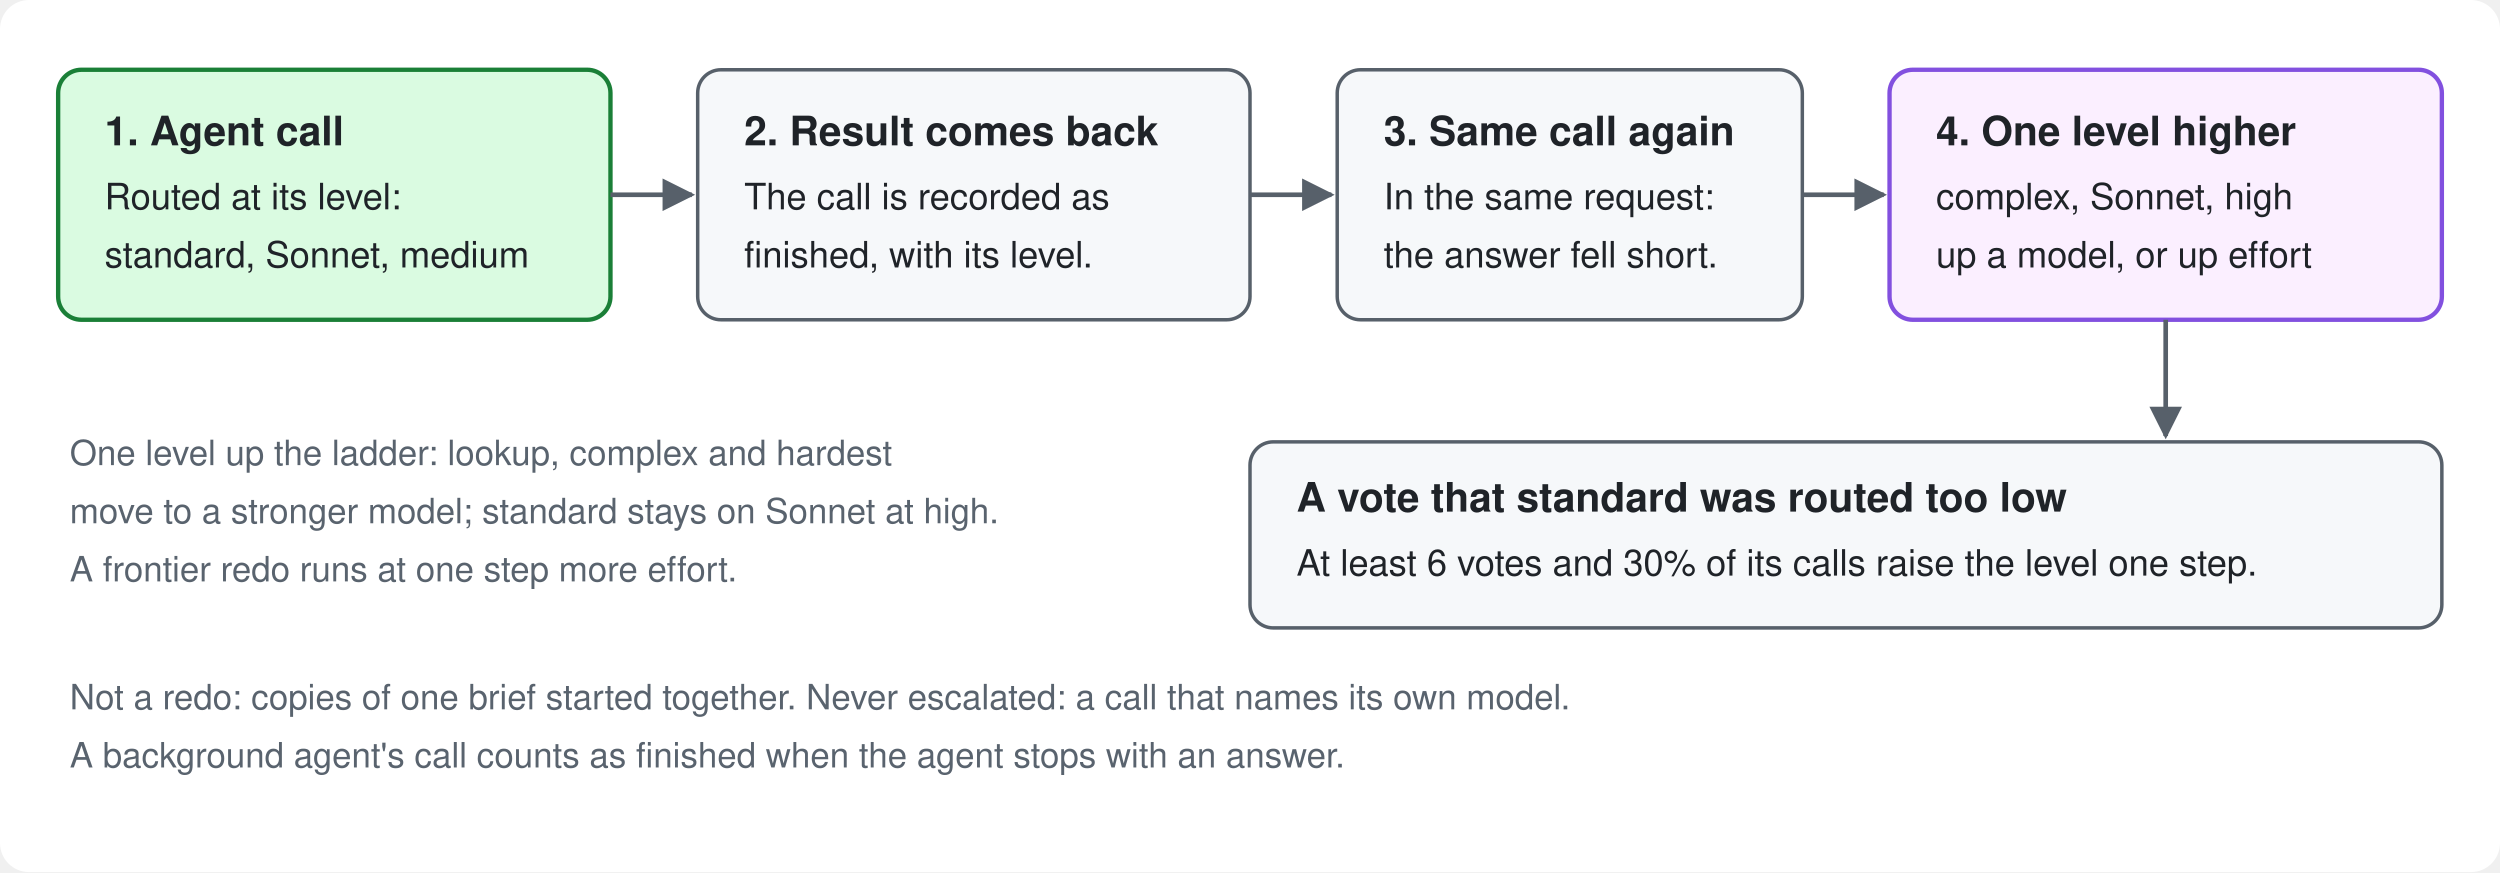
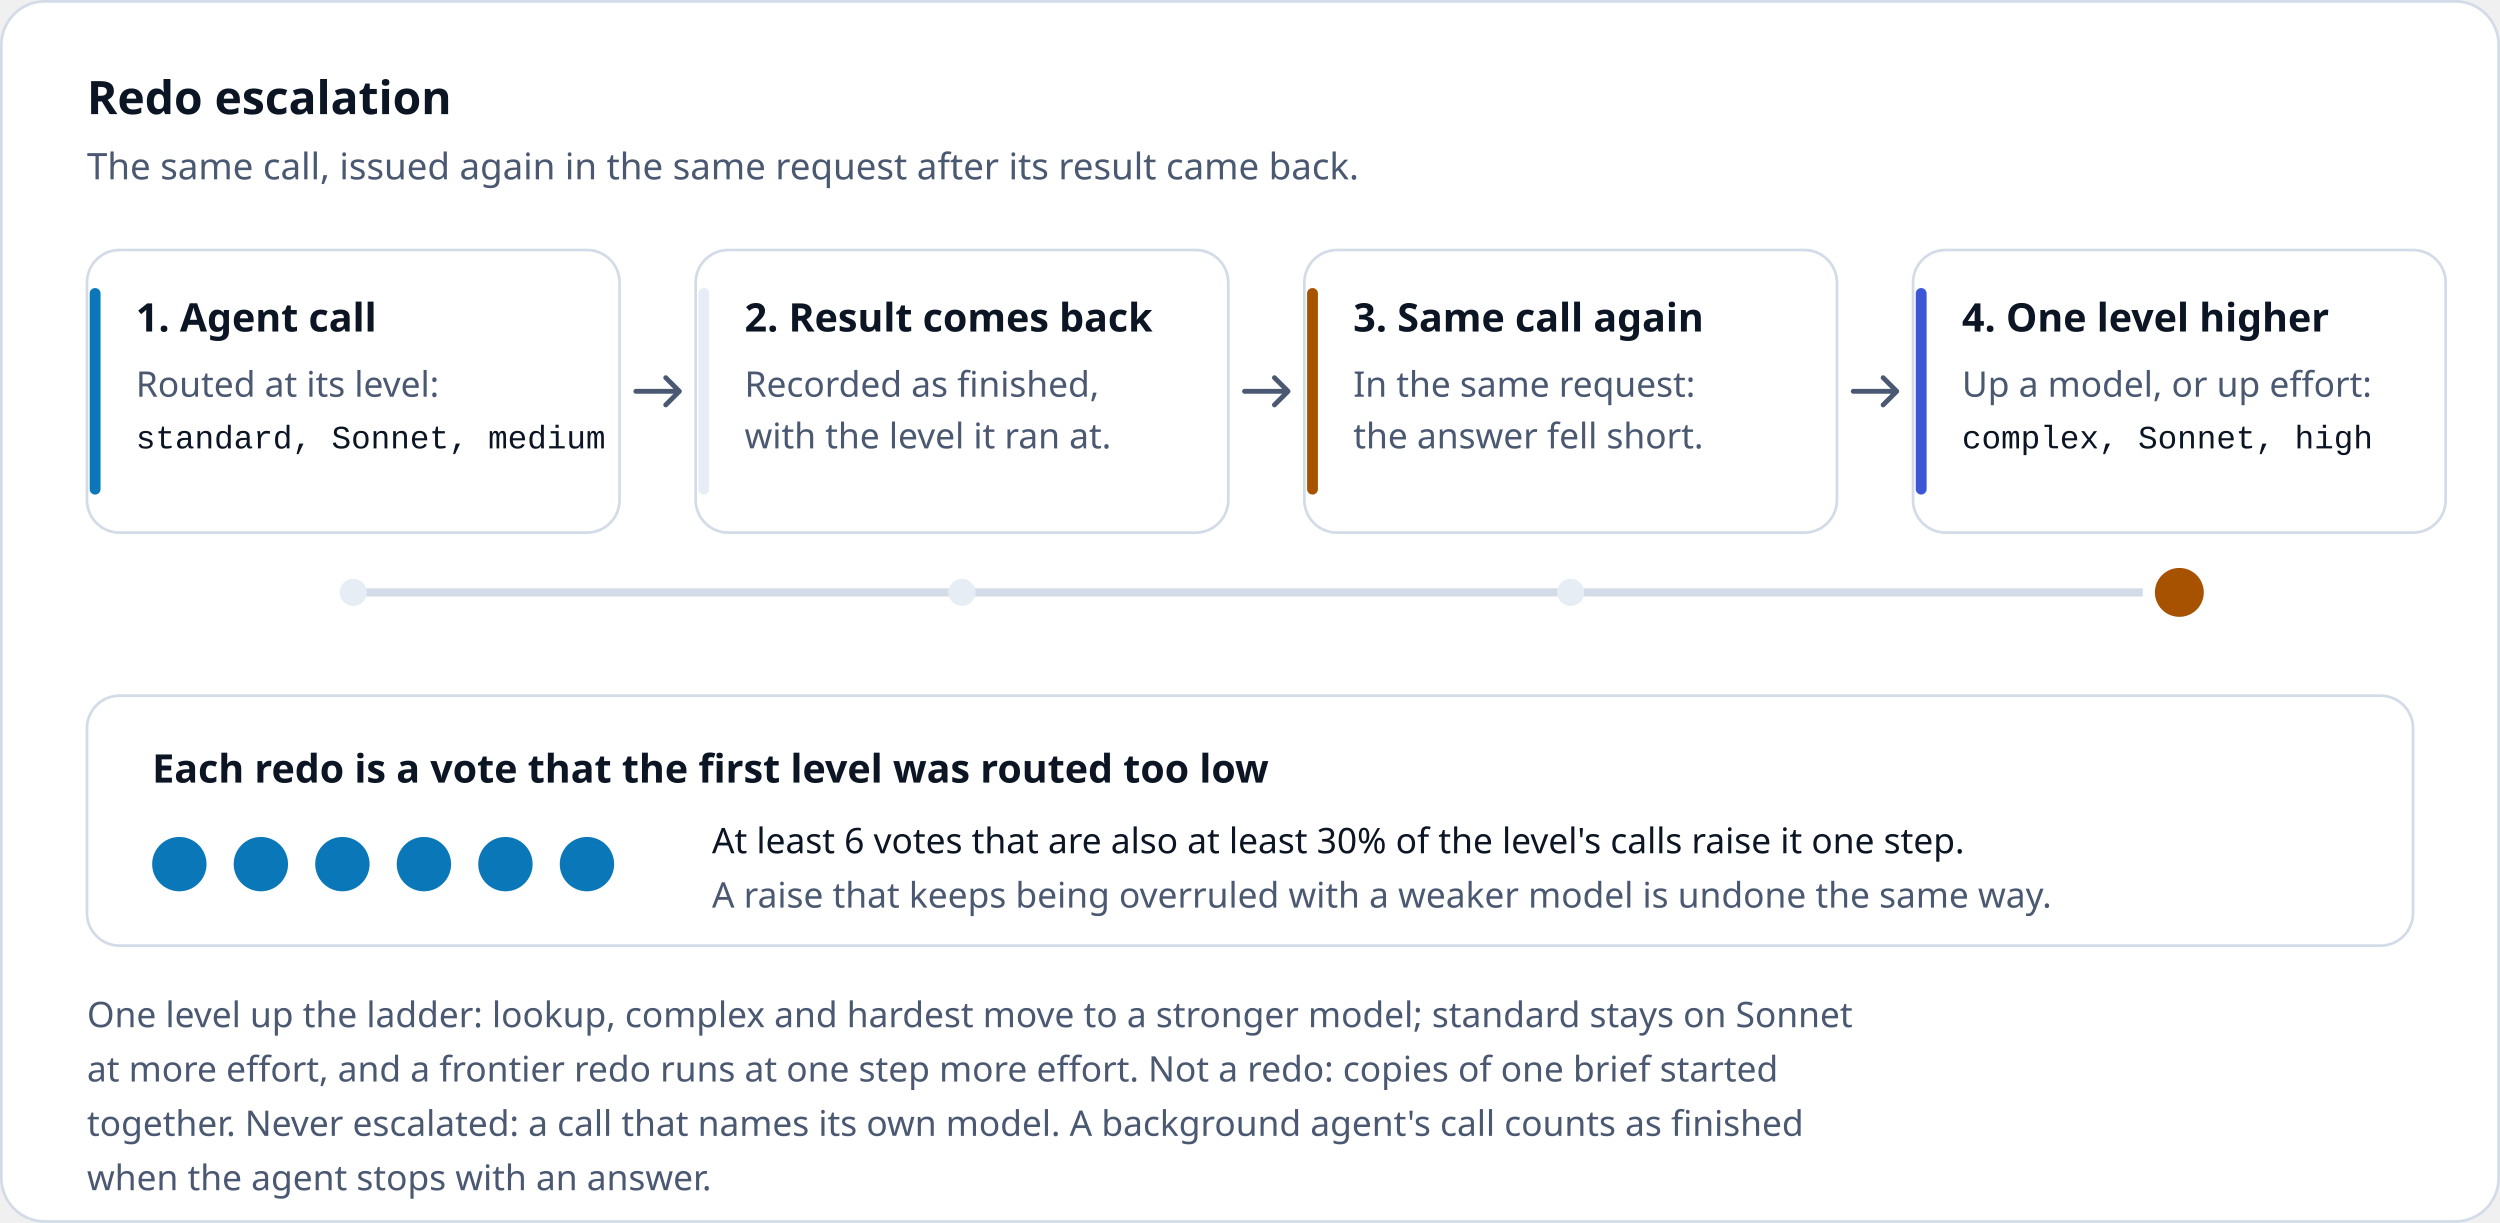
- <svg xmlns="http://www.w3.org/2000/svg" width="860" height="300" viewBox="0 0 860 300" role="img" aria-labelledby="title desc">
-   <style>
-     .bg { fill: #ffffff; }
-     .panel { fill: #f6f8fa; stroke: #57606a; stroke-width: 1.2; }
-     .first { fill: #dafbe1; stroke: #1a7f37; stroke-width: 1.5; }
-     .redo { fill: #fbefff; stroke: #8250df; stroke-width: 1.5; }
-     .arrow { stroke: #57606a; stroke-width: 1.6; fill: none; marker-end: url(#head); }
-     .head { fill: #57606a; }
-     text { font-family: -apple-system, BlinkMacSystemFont, "Segoe UI", Helvetica, Arial, sans-serif; fill: #1f2328; }
-     .h { font-size: 14px; font-weight: 600; }
-     .s { font-size: 12.5px; }
-     .m { font-size: 12px; fill: #59636e; }
-     @media (prefers-color-scheme: dark) {
-       .bg { fill: #0d1117; }
-       .panel { fill: #161b22; stroke: #8b949e; stroke-width: 1.2; }
-       .first { fill: #0f2e1a; stroke: #3fb950; stroke-width: 1.5; }
-       .redo { fill: #2b1a4a; stroke: #bc8cff; stroke-width: 1.5; }
-       .arrow { stroke: #8b949e; stroke-width: 1.6; fill: none; marker-end: url(#head); }
-       .head { fill: #8b949e; }
-       text { font-family: -apple-system, BlinkMacSystemFont, "Segoe UI", Helvetica, Arial, sans-serif; fill: #e6edf3; }
-       .m { font-size: 12px; fill: #9198a1; }
-     }
-   </style>
-   <defs>
-     <marker id="head" viewBox="0 0 10 10" refX="9" refY="5" markerWidth="7" markerHeight="7" orient="auto-start-reverse">
-       <path class="head" d="M0,0 L10,5 L0,10 z" />
-     </marker>
-   </defs>
-   <rect class="bg" x="0" y="0" width="860" height="300" rx="10" />
-   <rect class="first" x="20" y="24" width="190" height="86" rx="8" />
-   <text class="h" x="36" y="50">1. Agent call</text>
-   <text class="s" x="36" y="72">Routed at its level:</text>
-   <text class="s" x="36" y="92">standard, Sonnet, medium</text>
-   <path class="arrow" d="M210,67 L238,67" />
-   <rect class="panel" x="240" y="24" width="190" height="86" rx="8" />
-   <text class="h" x="256" y="50">2. Result comes back</text>
-   <text class="s" x="256" y="72">The call is recorded as</text>
-   <text class="s" x="256" y="92">finished, with its level.</text>
-   <path class="arrow" d="M430,67 L458,67" />
-   <rect class="panel" x="460" y="24" width="160" height="86" rx="8" />
-   <text class="h" x="476" y="50">3. Same call again</text>
-   <text class="s" x="476" y="72">In the same request:</text>
-   <text class="s" x="476" y="92">the answer fell short.</text>
-   <path class="arrow" d="M620,67 L648,67" />
-   <rect class="redo" x="650" y="24" width="190" height="86" rx="8" />
-   <text class="h" x="666" y="50">4. One level higher</text>
-   <text class="s" x="666" y="72">complex, Sonnet, high</text>
-   <text class="s" x="666" y="92">up a model, or up effort</text>
-   <path class="arrow" d="M745,110 L745,150" />
-   <rect class="panel" x="430" y="152" width="410" height="64" rx="8" />
-   <text class="h" x="446" y="176">A vote that standard was routed too low</text>
-   <text class="s" x="446" y="198">At least 6 votes and 30% of its calls raise the level one step.</text>
-   <text class="m" x="24" y="160">One level up the ladder: lookup, complex and hardest</text>
-   <text class="m" x="24" y="180">move to a stronger model; standard stays on Sonnet at high.</text>
-   <text class="m" x="24" y="200">A frontier redo runs at one step more effort.</text>
-   <text class="m" x="24" y="244">Not a redo: copies of one brief started together. Never escalated: a call that names its own model.</text>
-   <text class="m" x="24" y="264">A background agent's call counts as finished when the agent stops with an answer.</text>
+ <svg xmlns="http://www.w3.org/2000/svg" viewBox="0 0 920 450" width="920" height="450" role="img" aria-label="A call is routed at its level, for example standard on Sonnet at medium effort. Its result comes back and the call is recorded as finished. If Claude issues the same call again in the same request, it runs one level higher, complex on Sonnet at high, and counts as a vote that standard was routed too low. At least 6 votes that are also at least 30 percent of a level's calls raise that level one step.">
+   <style>text{font-family:-apple-system, BlinkMacSystemFont, "Segoe UI", "Noto Sans", Helvetica, Arial, sans-serif}.mono{font-family:ui-monospace, SFMono-Regular, "SF Mono", Menlo, Consolas, "Liberation Mono", monospace}.b{font-weight:600}.rail{stroke:#C9D4E4}.tilehalo{stroke:#0C1524}.bg{fill:#F4F7FB}.card{fill:#FFFFFF;stroke:#D2DBE7}.ink{fill:#0C1524}.mut{fill:#4A5871}.faint{fill:#E7EDF5}.ln{stroke:#D2DBE7}.lnm{stroke:#4A5871}.inks{stroke:#0C1524}.rt{fill:#A65200}.rts{stroke:#A65200}.rtsoft{fill:#FFF1DE}.halo{stroke:#FFFFFF}.haloc{stroke:#F4F7FB}.tile{fill:#0C1524;stroke:#0C1524}.stop0{stop-color:#FFFFFF}.stop1{stop-color:#F4F7FB}.tag{fill:#FFFFFF}.r1{fill:#0E8C6F}.r1s{stroke:#0E8C6F}.r2{fill:#0A78B8}.r2s{stroke:#0A78B8}.r3{fill:#3B57D6}.r3s{stroke:#3B57D6}.r4{fill:#6D3FD1}.r4s{stroke:#6D3FD1}.r5{fill:#A72C8A}.r5s{stroke:#A72C8A}@media (prefers-color-scheme: dark){.bg{fill:#0A101B}.card{fill:#0F1828;stroke:#26344B}.ink{fill:#E7EDF6}.mut{fill:#9BA9BD}.faint{fill:#1A263A}.ln{stroke:#26344B}.lnm{stroke:#9BA9BD}.inks{stroke:#E7EDF6}.rt{fill:#FFB23E}.rts{stroke:#FFB23E}.rtsoft{fill:#33260F}.halo{stroke:#0F1828}.haloc{stroke:#0A101B}.tile{fill:#13203A;stroke:#2C3E60}.stop0{stop-color:#0F1828}.stop1{stop-color:#0A101B}.tag{fill:#0C1524}.r1{fill:#38D3A8}.r1s{stroke:#38D3A8}.r2{fill:#45B4F2}.r2s{stroke:#45B4F2}.r3{fill:#8196FF}.r3s{stroke:#8196FF}.r4{fill:#AA8BFF}.r4s{stroke:#AA8BFF}.r5{fill:#F27BCD}.r5s{stroke:#F27BCD}}.rtok{animation:rt 9s ease-in-out infinite}@keyframes rt{0%{transform:translate(-672px,0px);opacity:0}4%{transform:translate(-672px,0px);opacity:1}14%{transform:translate(-672px,0px)}22%{transform:translate(-448px,0px)}32%{transform:translate(-448px,0px)}40%{transform:translate(-224px,0px)}50%{transform:translate(-224px,0px)}58%{transform:translate(0px,0px)}92%{transform:translate(0px,0px);opacity:1}100%{transform:translate(0px,0px);opacity:0}}.v0{animation:v0 9s linear infinite}@keyframes v0{0%{opacity:0}58%{opacity:0}59%{opacity:1}96%{opacity:1}100%{opacity:0}}.v1{animation:v1 9s linear infinite}@keyframes v1{0%{opacity:0}63%{opacity:0}64%{opacity:1}96%{opacity:1}100%{opacity:0}}.v2{animation:v2 9s linear infinite}@keyframes v2{0%{opacity:0}68%{opacity:0}69%{opacity:1}96%{opacity:1}100%{opacity:0}}.v3{animation:v3 9s linear infinite}@keyframes v3{0%{opacity:0}73%{opacity:0}74%{opacity:1}96%{opacity:1}100%{opacity:0}}.v4{animation:v4 9s linear infinite}@keyframes v4{0%{opacity:0}78%{opacity:0}79%{opacity:1}96%{opacity:1}100%{opacity:0}}.v5{animation:v5 9s linear infinite}@keyframes v5{0%{opacity:0}83%{opacity:0}84%{opacity:1}96%{opacity:1}100%{opacity:0}}@media (prefers-reduced-motion: reduce){*{animation:none!important}}</style>
+   <rect x="0.5" y="0.5" width="919" height="449" rx="16" class="card" />
+   <text x="32" y="42" class="ink b" font-size="17">Redo escalation</text>
+   <text x="32" y="66" class="mut" font-size="13.5">The same call, issued again in the same request after its result came back.</text>
+   <rect x="32" y="92" width="196" height="104" rx="12" class="card" stroke-width="1" />
+   <rect x="33" y="106" width="4" height="76" rx="2" class="r2" />
+   <text x="50" y="122" class="ink b" font-size="14.5">1. Agent call</text>
+   <text x="50" y="146" class="mut" font-size="13">Routed at its level:</text>
+   <text x="50" y="165" class="mono ink" font-size="12">standard, Sonnet, medium</text>
+   <path d="M234 144H250M245 139L250 144L245 149" class="lnm" stroke-width="1.8" fill="none" stroke-linecap="round" stroke-linejoin="round" />
+   <rect x="256" y="92" width="196" height="104" rx="12" class="card" stroke-width="1" />
+   <rect x="257" y="106" width="4" height="76" rx="2" class="faint" />
+   <text x="274" y="122" class="ink b" font-size="14.5">2. Result comes back</text>
+   <text x="274" y="146" class="mut" font-size="13">Recorded as finished,</text>
+   <text x="274" y="165" class="mut" font-size="13">with the level it ran at.</text>
+   <path d="M458 144H474M469 139L474 144L469 149" class="lnm" stroke-width="1.8" fill="none" stroke-linecap="round" stroke-linejoin="round" />
+   <rect x="480" y="92" width="196" height="104" rx="12" class="card" stroke-width="1" />
+   <rect x="481" y="106" width="4" height="76" rx="2" class="rt" />
+   <text x="498" y="122" class="ink b" font-size="14.5">3. Same call again</text>
+   <text x="498" y="146" class="mut" font-size="13">In the same request:</text>
+   <text x="498" y="165" class="mut" font-size="13">the answer fell short.</text>
+   <path d="M682 144H698M693 139L698 144L693 149" class="lnm" stroke-width="1.8" fill="none" stroke-linecap="round" stroke-linejoin="round" />
+   <rect x="704" y="92" width="196" height="104" rx="12" class="card" stroke-width="1" />
+   <rect x="705" y="106" width="4" height="76" rx="2" class="r3" />
+   <text x="722" y="122" class="ink b" font-size="14.5">4. One level higher</text>
+   <text x="722" y="146" class="mut" font-size="13">Up a model, or up effort:</text>
+   <text x="722" y="165" class="mono ink" font-size="12">complex, Sonnet, high</text>
+   <path d="M130.0 218H802.0" class="ln" stroke-width="3" stroke-linecap="round" />
+   <circle cx="130.0" cy="218" r="5" class="faint" />
+   <circle cx="354.0" cy="218" r="5" class="faint" />
+   <circle cx="578.0" cy="218" r="5" class="faint" />
+   <circle cx="802.0" cy="218" r="5" class="faint" />
+   <g class="rtok">
+     <circle cx="802.0" cy="218" r="11" class="halo" fill="none" stroke-width="5" />
+     <circle cx="802.0" cy="218" r="9" class="rt" />
+   </g>
+   <rect x="32" y="256" width="856" height="92" rx="12" class="card" stroke-width="1" />
+   <text x="56" y="288" class="ink b" font-size="14.5">Each redo is a vote that the first level was routed too low</text>
+   <circle cx="66" cy="318" r="10" class="faint" />
+   <circle cx="66" cy="318" r="10" class="r2 v0" />
+   <circle cx="96" cy="318" r="10" class="faint" />
+   <circle cx="96" cy="318" r="10" class="r2 v1" />
+   <circle cx="126" cy="318" r="10" class="faint" />
+   <circle cx="126" cy="318" r="10" class="r2 v2" />
+   <circle cx="156" cy="318" r="10" class="faint" />
+   <circle cx="156" cy="318" r="10" class="r2 v3" />
+   <circle cx="186" cy="318" r="10" class="faint" />
+   <circle cx="186" cy="318" r="10" class="r2 v4" />
+   <circle cx="216" cy="318" r="10" class="faint" />
+   <circle cx="216" cy="318" r="10" class="r2 v5" />
+   <text x="262" y="314" class="ink" font-size="13">At least 6 votes that are also at least 30% of the level's calls raise it one step.</text>
+   <text x="262" y="334" class="mut" font-size="13">A raise that keeps being overruled with a weaker model is undone the same way.</text>
+   <text x="32" y="378" class="mut" font-size="13">One level up the ladder: lookup, complex and hardest move to a stronger model; standard stays on Sonnet</text>
+   <text x="32" y="398" class="mut" font-size="13">at more effort, and a frontier redo runs at one step more effort. Not a redo: copies of one brief started</text>
+   <text x="32" y="418" class="mut" font-size="13">together. Never escalated: a call that names its own model. A background agent's call counts as finished</text>
+   <text x="32" y="438" class="mut" font-size="13">when the agent stops with an answer.</text>
</svg>
